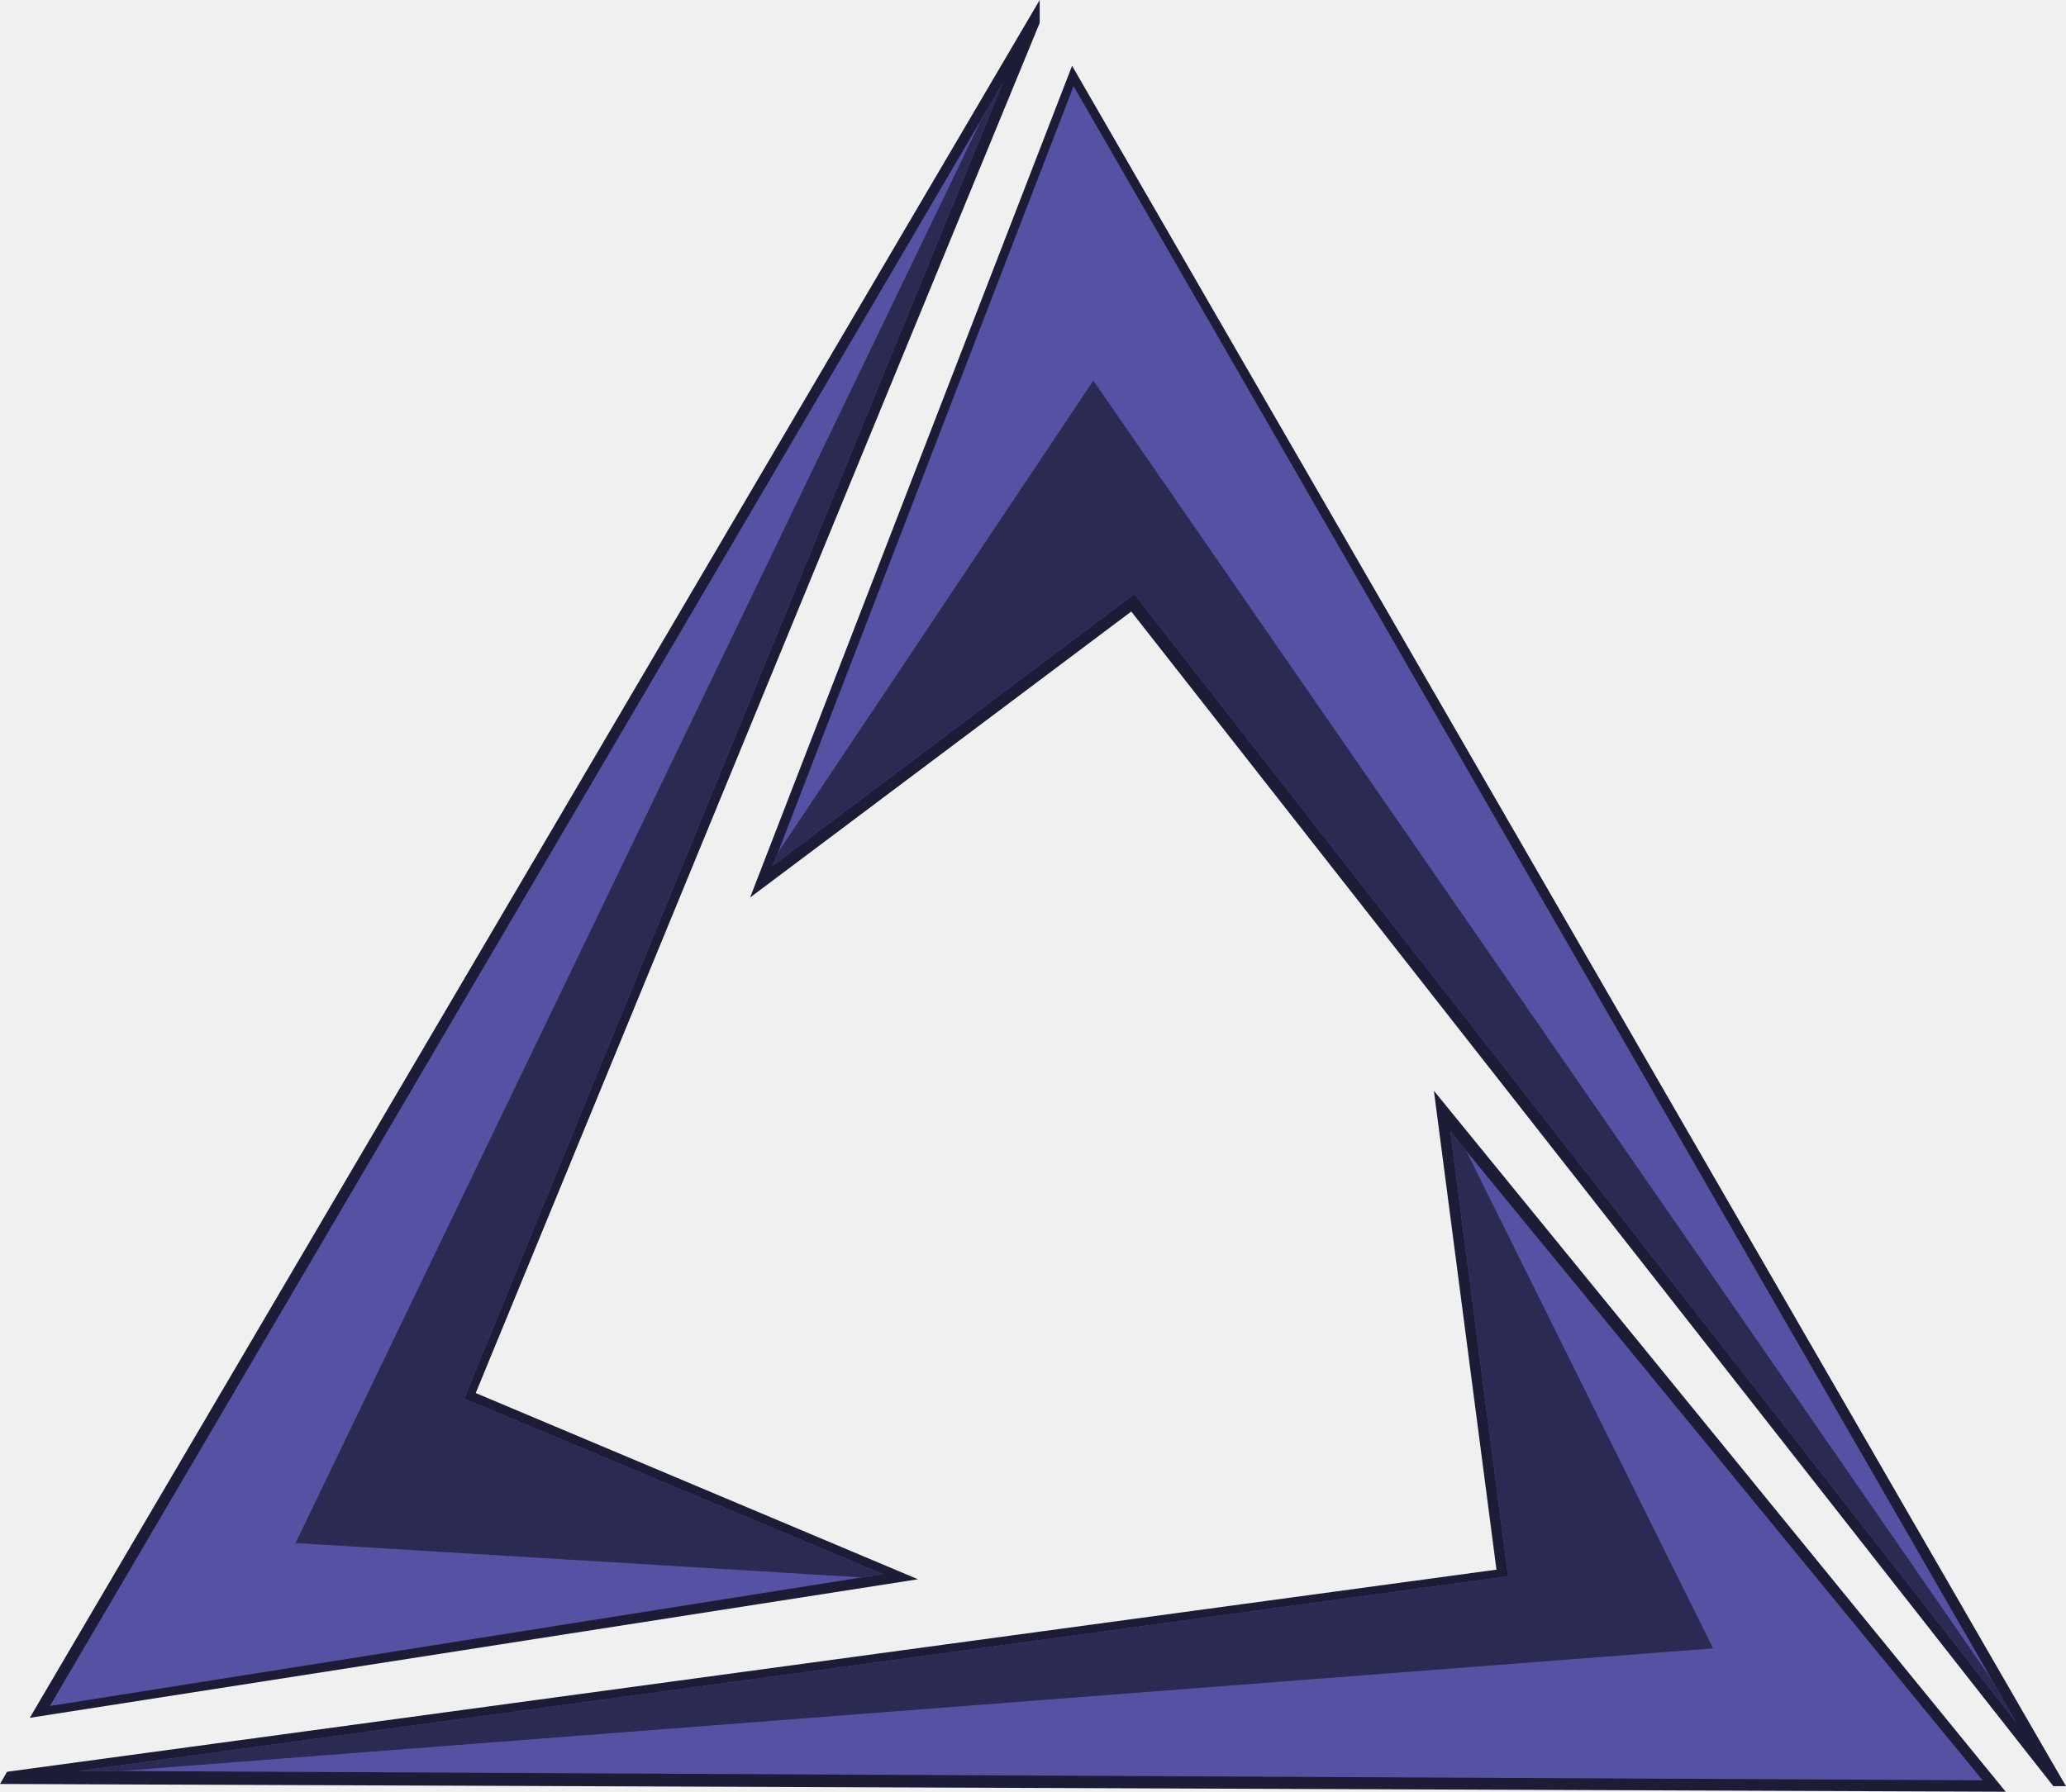
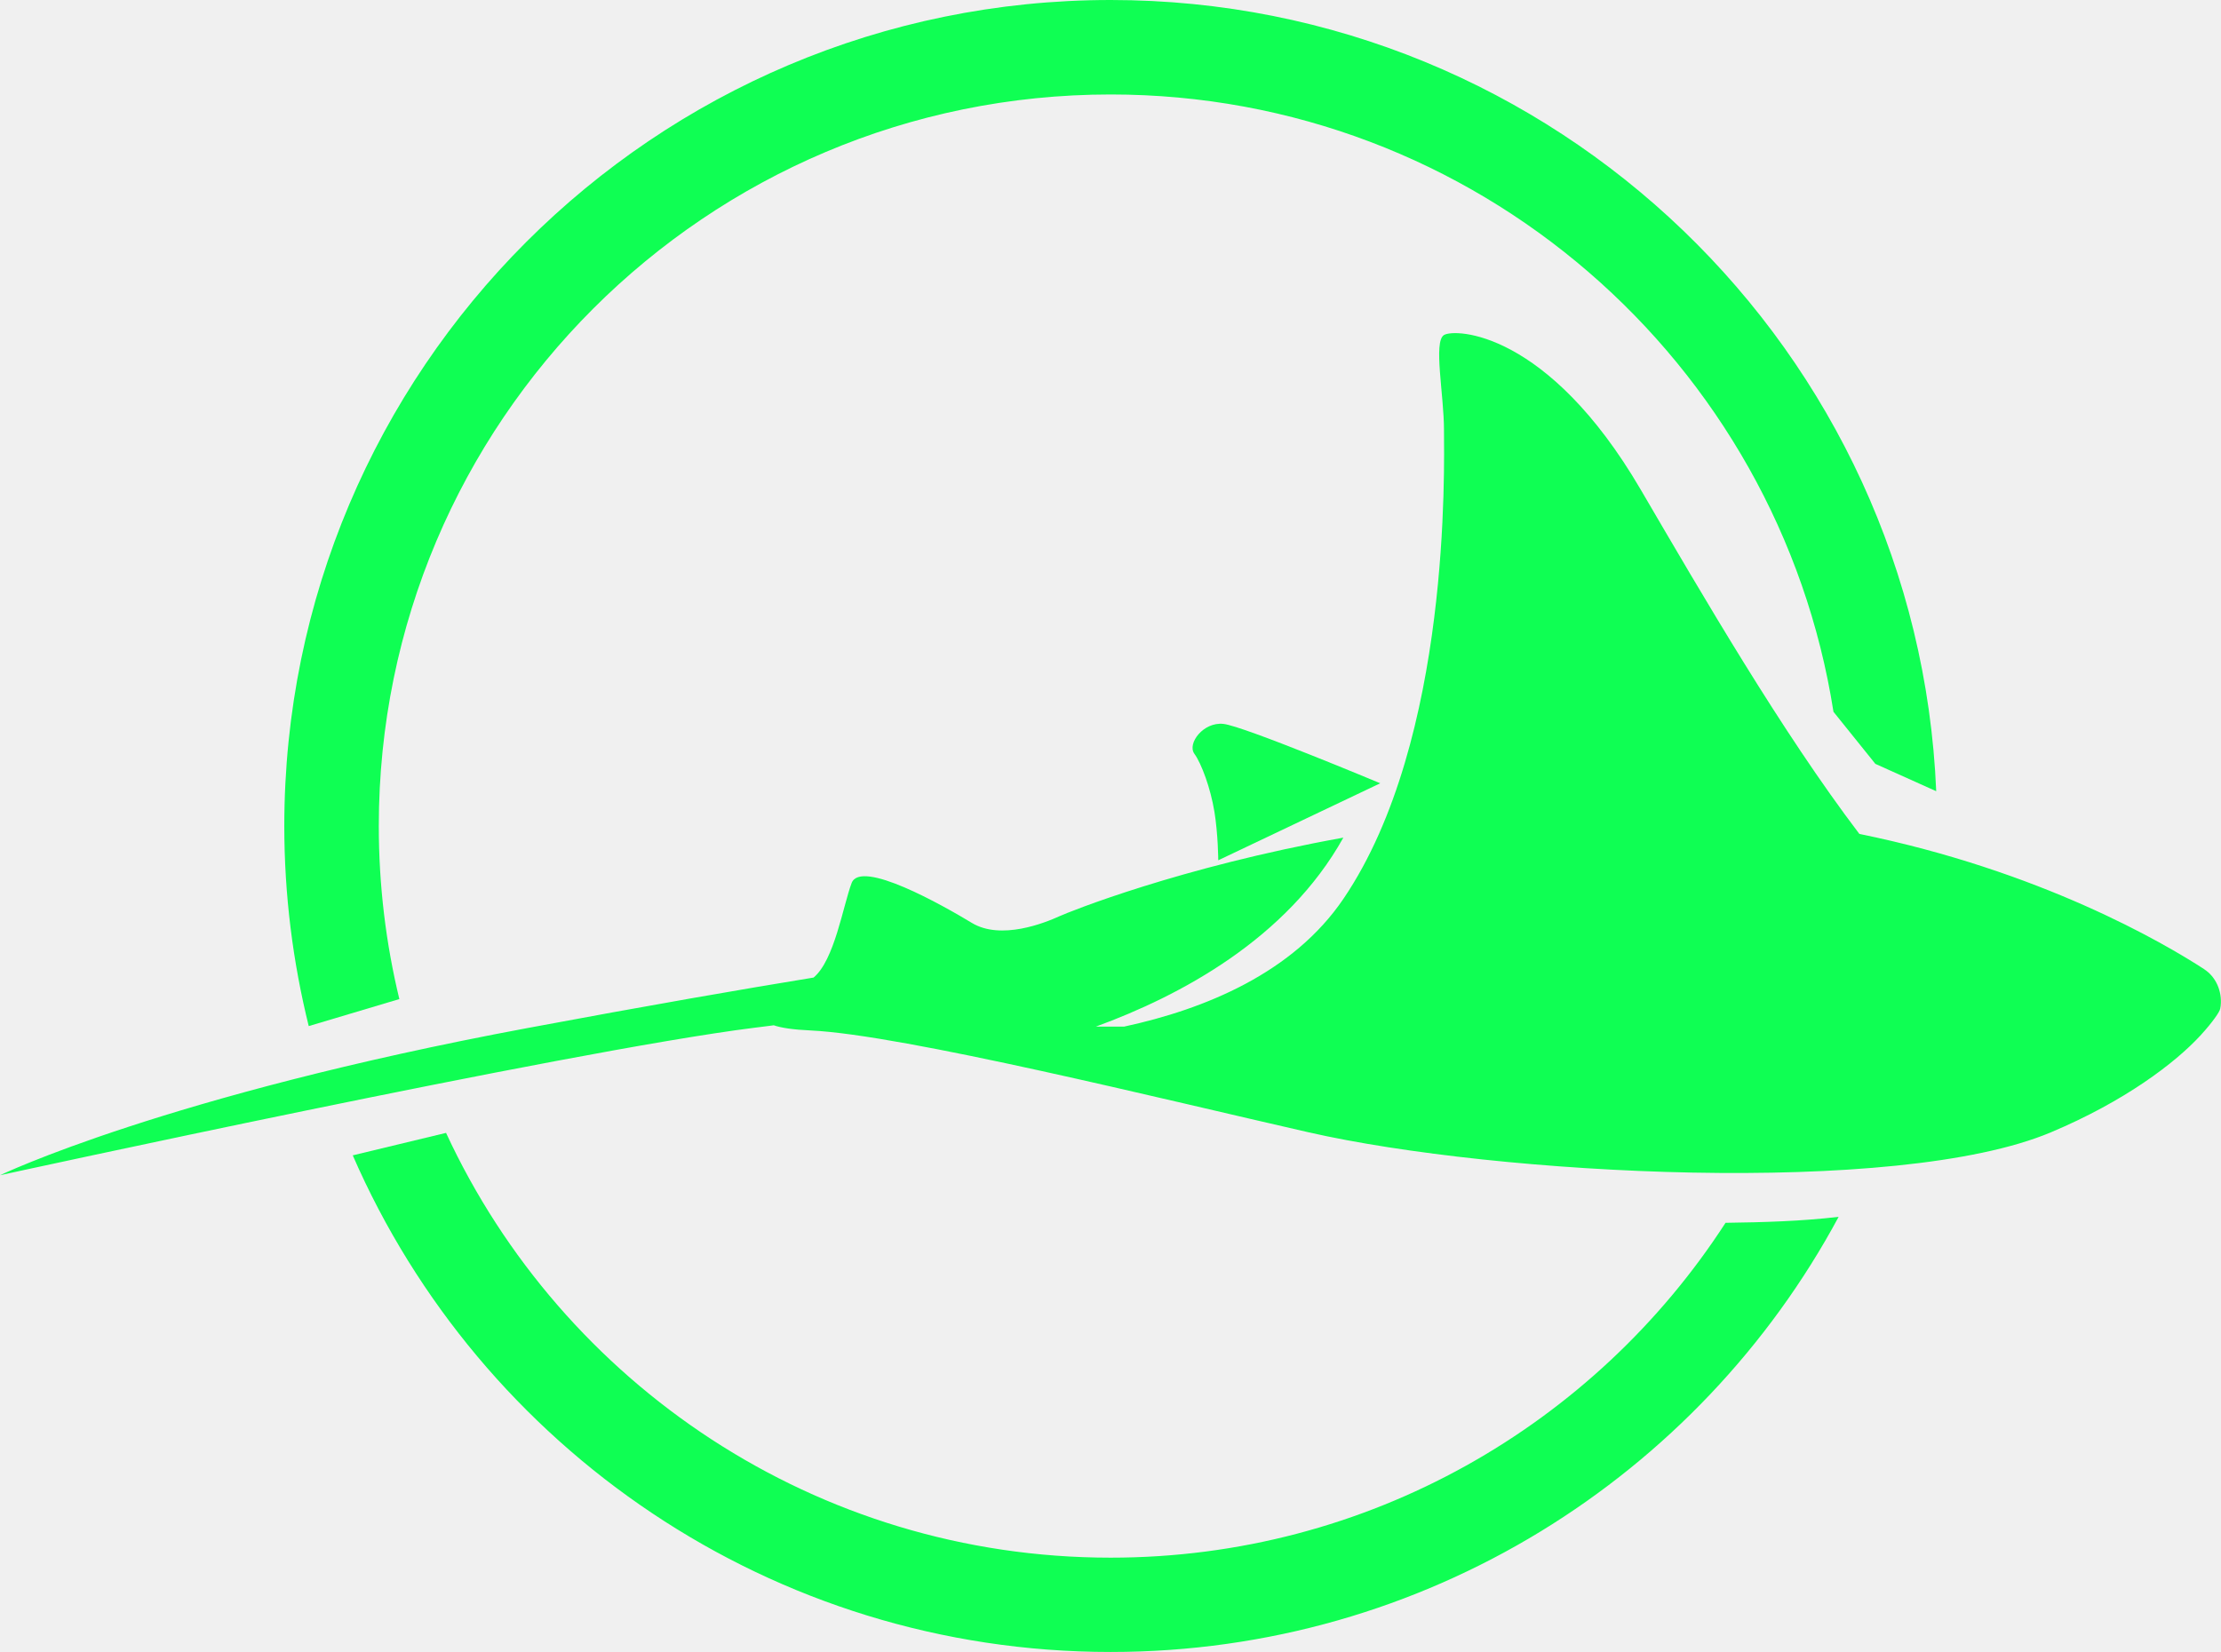
- <svg xmlns="http://www.w3.org/2000/svg" width="83" height="72" viewBox="0 0 83 72" fill="none">
-   <g clip-path="url(#clip0_2_215)">
-     <path d="M1.196 69.03L41.769 0V0.921L19.112 55.979L36.879 63.462L1.196 69.03Z" fill="#1D1C36" />
-     <path d="M83 71.777H82.492L79.56 68.05L45.448 24.574L30.134 36.067L43.07 2.643L82.387 70.723L83 71.777Z" fill="#1D1C36" />
-     <path d="M57.606 43.833L60.119 63.076L0.284 71.198L0 71.688L80.577 72L57.606 43.833Z" fill="#1D1C36" />
-     <path d="M80.996 69.209L45.568 23.876L31.047 34.79L31.256 34.255L43.13 3.46L80.039 67.531L80.996 69.209Z" fill="#5652A3" />
-     <path d="M79.65 71.54L4.815 71.168H3.155L60.583 63.343L58.264 45.451L58.908 46.253L79.65 71.54Z" fill="#5652A3" />
-     <path d="M18.649 56.201L35.473 63.254L34.621 63.388L2.004 68.555L39.436 4.781L40.289 3.326L18.649 56.201Z" fill="#5652A3" />
-     <path d="M18.649 56.201L35.473 63.254L34.621 63.388L11.874 62.007L39.436 4.781L40.289 3.326L18.649 56.201Z" fill="#2B2A52" />
-     <path d="M68.823 66.239L4.815 71.168H3.155L60.583 63.343L58.264 45.451L58.908 46.253L68.823 66.239Z" fill="#2B2A52" />
-     <path d="M80.996 69.209L45.568 23.876L31.047 34.79L31.256 34.255L43.923 15.294L80.039 67.531L80.996 69.209Z" fill="#2B2A52" />
-   </g>
+ <svg xmlns="http://www.w3.org/2000/svg" id="Camada_1" data-name="Camada 1" viewBox="0 0 137.26 102.12">
  <defs>
-     <clipPath id="clip0_2_215">
-       <rect width="83" height="72" fill="white" />
-     </clipPath>
+     <style>
+       .cls-1 {
+         fill: #0fff53;
+       }
+     </style>
  </defs>
+   <path class="cls-1" d="M75.05,50.16c.23,1.41.24,3.02.24,3.02l10.01-4.76s-8.45-3.54-9.69-3.67c-1.24-.14-2.25,1.21-1.8,1.84.45.62,1.01,2.16,1.24,3.58" />
+   <path class="cls-1" d="M136.25,59.93c-2.58-1.68-10.19-6.11-21.34-8.38-4.8-6.32-9.68-14.73-13.51-21.28-5.75-9.84-11.49-9.97-12.16-9.56-.67.41,0,3.69,0,5.88s.45,19.12-6.2,28.95c-3.12,4.62-8.61,6.85-13.56,7.92h-1.75c5.2-1.9,11.8-5.42,15.29-11.68-10.15,1.83-16.98,4.6-17.55,4.86-.9.41-3.61,1.5-5.41.41s-6.87-3.96-7.43-2.46c-.53,1.41-1.06,4.77-2.35,5.84-4.35.71-10.13,1.71-17.68,3.12C10.21,67.73,0,72.65,0,72.65c0,0,35-7.65,46.56-9.11.44-.05.85-.11,1.26-.16.46.16,1.19.27,2.28.32,5.74.27,21.86,4.27,30.79,6.3,11.57,2.63,36.34,4,45.85,0,4.59-1.93,7.69-4.3,9.24-5.98h0,0c.78-.85,1.2-1.48,1.23-1.66.01-.06.02-.12.03-.18.1-.93-.32-1.81-1-2.25" />
+   <path class="cls-1" d="M27.57,70.03l-5.77,1.39c7.87,18.07,25.88,30.7,46.84,30.7,19.46,0,36.38-10.89,44.99-26.9-2.27.27-4.66.34-6.99.37-8.05,12.45-22.07,20.7-38,20.7-18.2,0-33.89-10.75-41.07-26.25ZM68.64,0C40.43,0,17.57,22.86,17.57,51.06c0,4.27.53,8.41,1.51,12.37l5.6-1.67c-.83-3.43-1.27-7.02-1.27-10.7,0-24.98,20.25-45.22,45.23-45.22,22.57,0,41.28,16.54,44.67,38.16l2.59,3.22,3.76,1.69C118.52,21.71,96.12,0,68.64,0Z" />
</svg>
